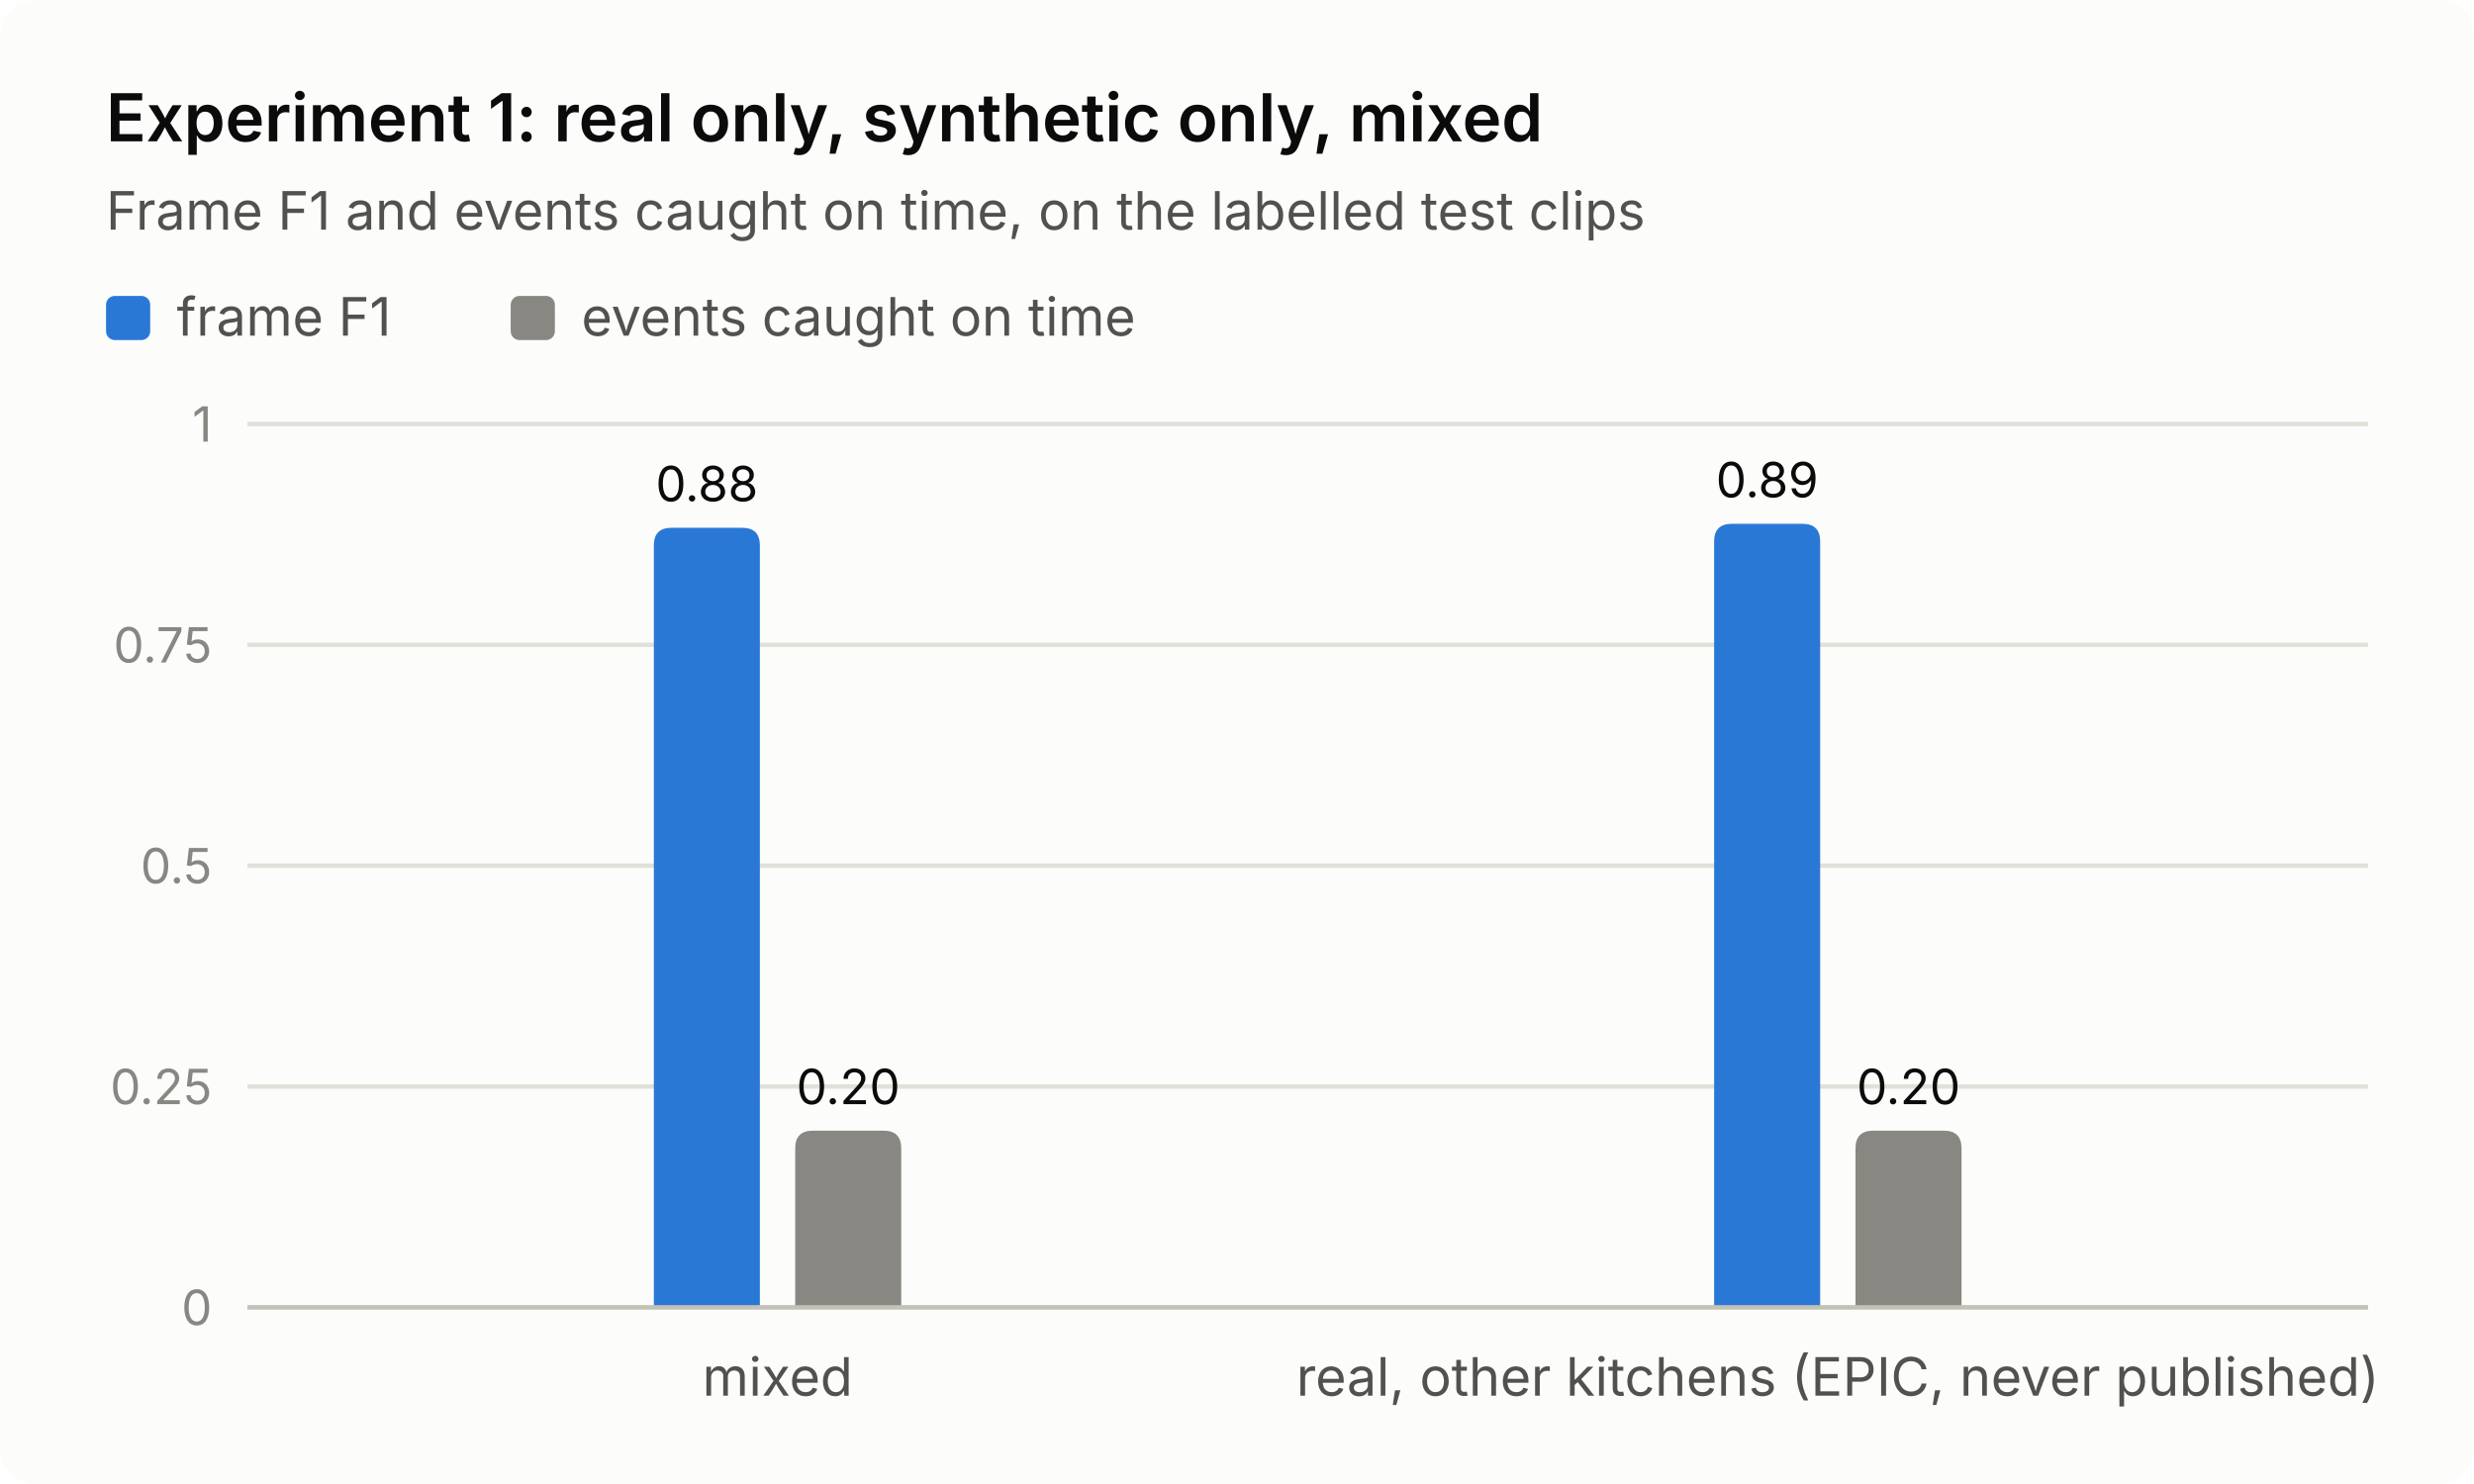
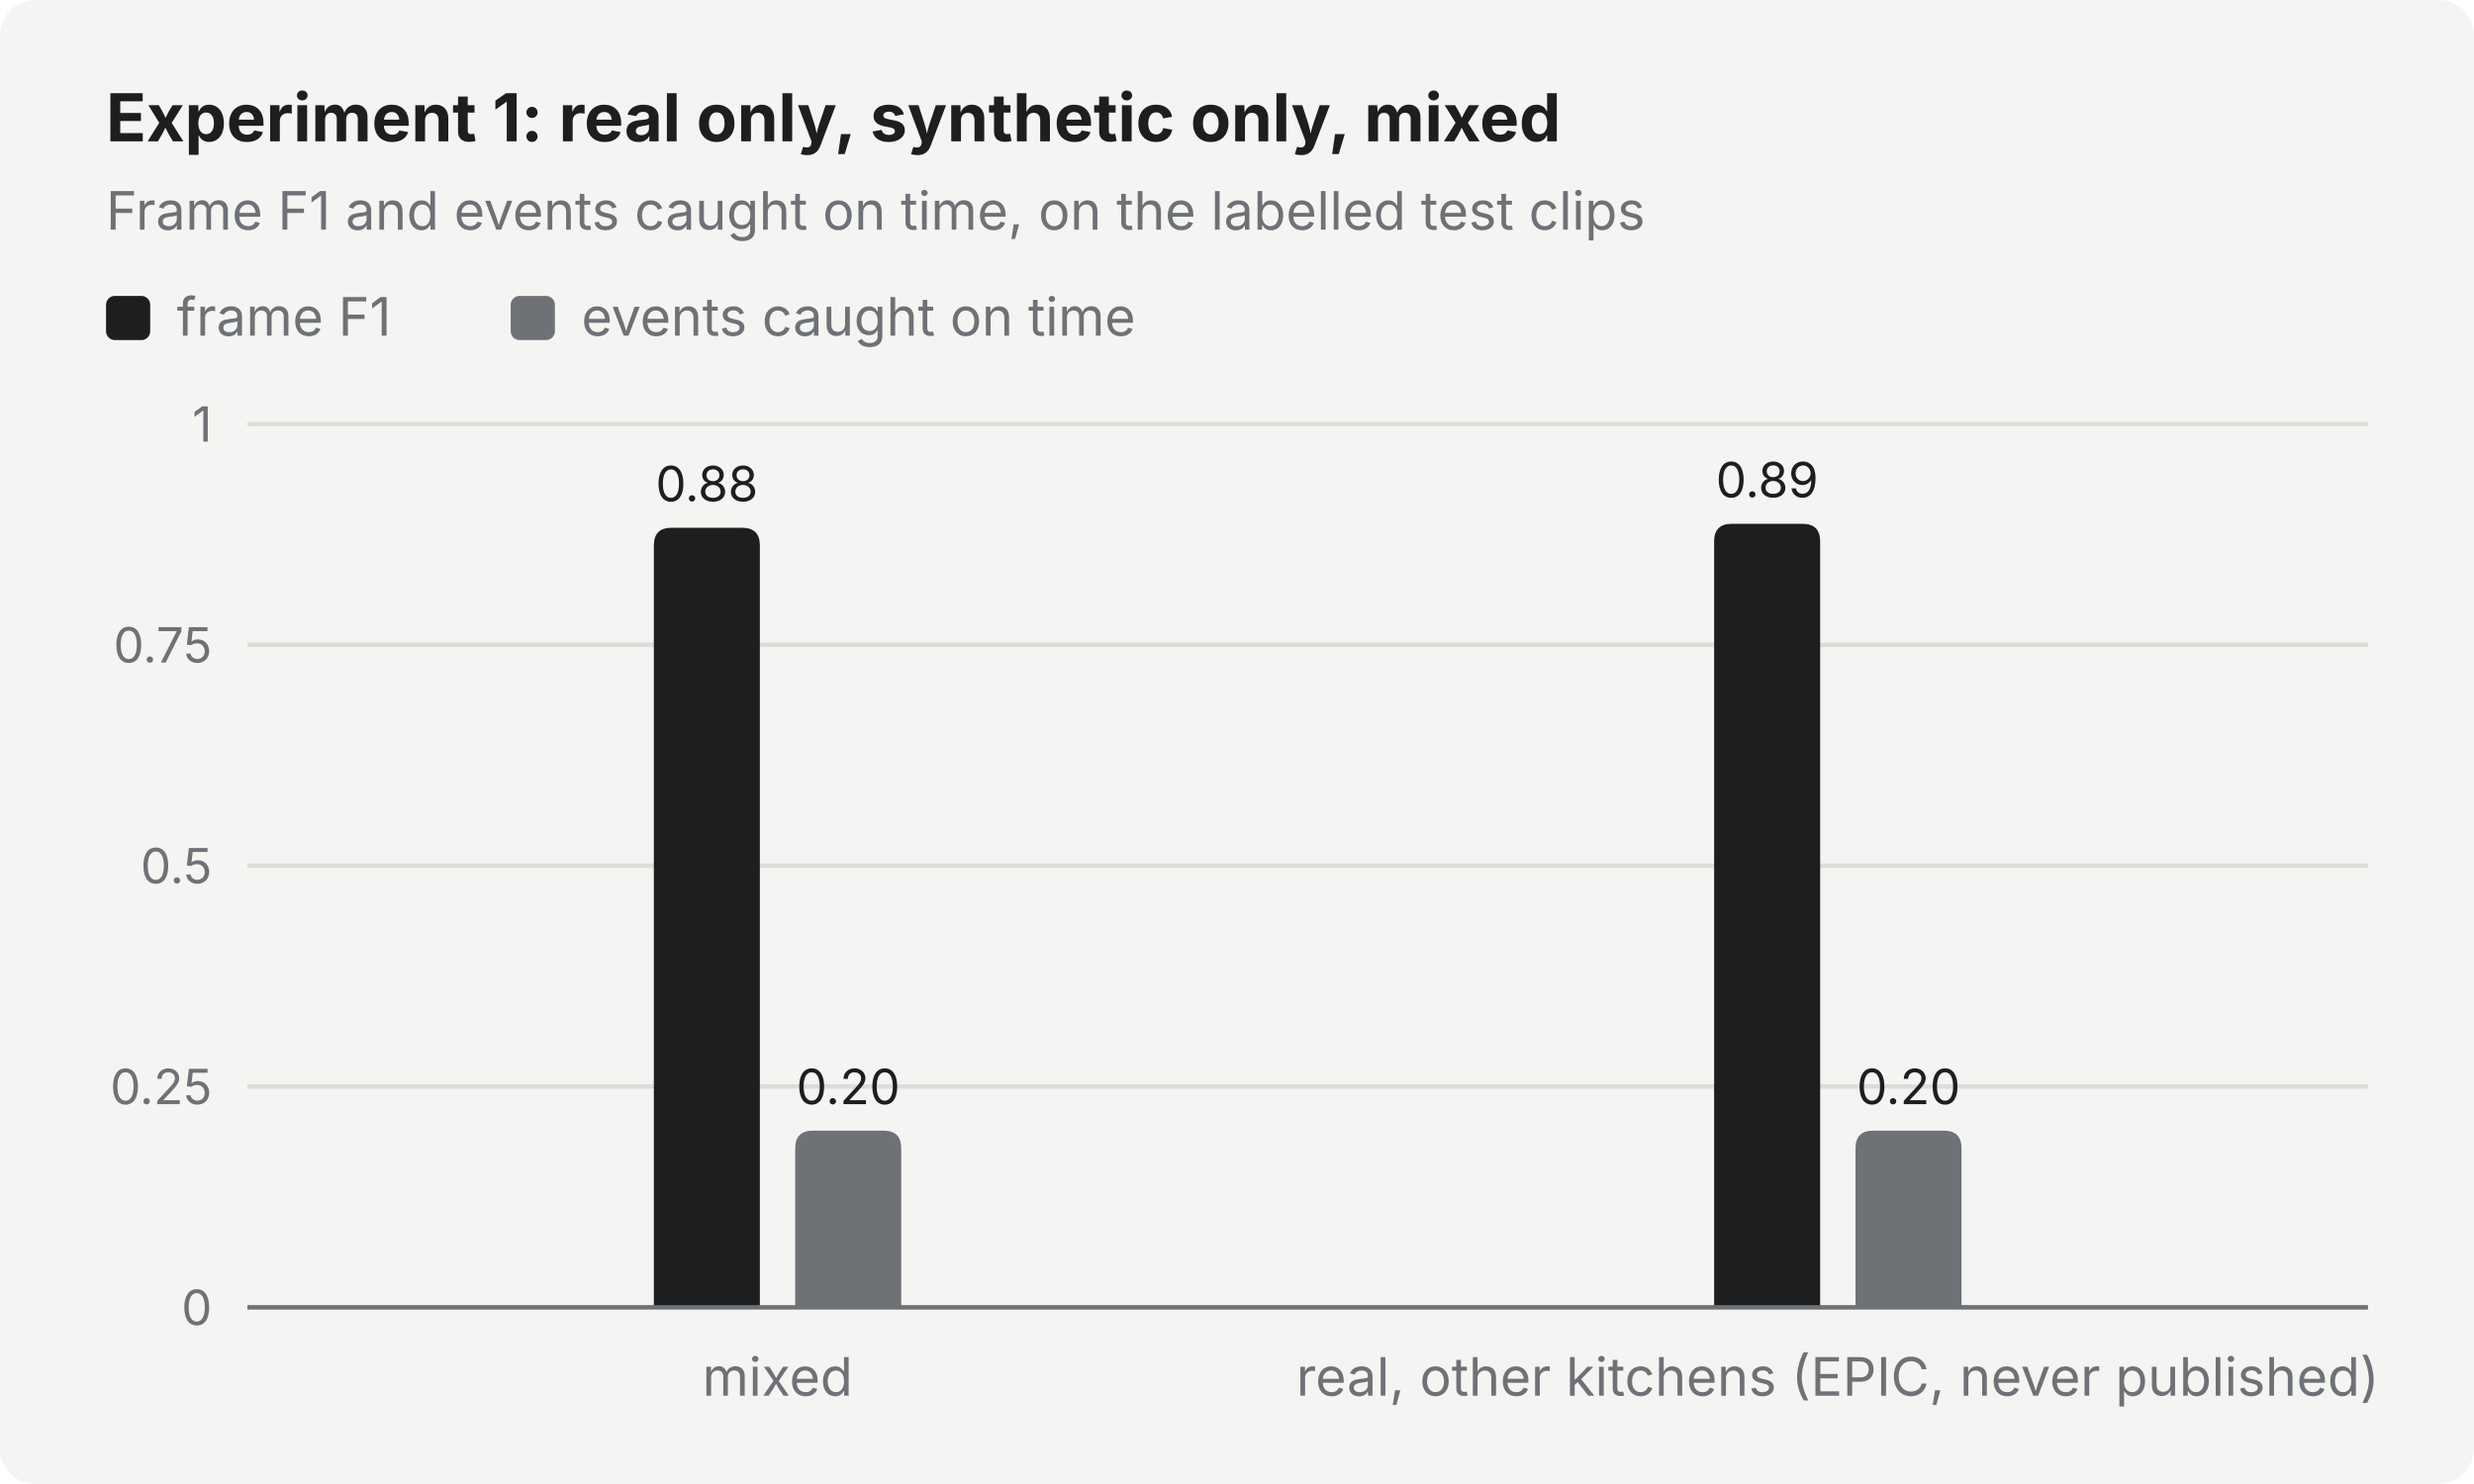
<svg xmlns="http://www.w3.org/2000/svg" width="560" height="336" viewBox="0 0 560 336" role="img" aria-labelledby="title desc">
-   <style>text{font-family:Inter, system-ui, -apple-system, "Segoe UI", sans-serif;font-size:12px}.title{font-size:15px;font-weight:600}.small{font-size:11px}.strong{font-weight:600}.bg{fill:#fcfcfb}.t1{fill:#0b0b0b}.t2{fill:#52514e}.t3{fill:#898781}.acc{fill:#2a78d6}.neu{fill:#898781}.wash{fill:#0b0b0b;fill-opacity:.08}.t1-s{stroke:#0b0b0b}.t2-s{stroke:#52514e}.grid-s{stroke:#e1e0d9}.axis-s{stroke:#c3c2b7}.acc-s{stroke:#2a78d6}.neu-s{stroke:#898781}.ring{stroke:#fcfcfb}@media (prefers-color-scheme: dark){.bg{fill:#1a1a19}.t1{fill:#f0efec}.t2{fill:#c3c2b7}.t3{fill:#898781}.acc{fill:#3987e5}.neu{fill:#898781}.wash{fill:#f0efec;fill-opacity:.1}.t1-s{stroke:#f0efec}.t2-s{stroke:#c3c2b7}.grid-s{stroke:#2c2c2a}.axis-s{stroke:#383835}.acc-s{stroke:#3987e5}.neu-s{stroke:#898781}.ring{stroke:#1a1a19}}</style>
+   <style>text{font-family:Archivo, system-ui, -apple-system, "Segoe UI", sans-serif;font-size:12px}.title{font-size:15px;font-weight:650}.small{font-size:11px}.strong{font-weight:650}.bg{fill:#F4F5F2}.t1{fill:#1D1E20}.t2{fill:#6E7176}.t3{fill:#6E7176}.acc{fill:#1D1E20}.neu{fill:#6E7176}.mark{fill:#D1332B}.wash{fill:#1D1E20;fill-opacity:.08}.t1-s{stroke:#1D1E20}.t2-s{stroke:#6E7176}.grid-s{stroke:#DCDDD9}.axis-s{stroke:#6E7176}.acc-s{stroke:#1D1E20}.neu-s{stroke:#6E7176}.mark-s{stroke:#D1332B}.ring{stroke:#F4F5F2}@media (prefers-color-scheme: dark){.bg{fill:#000000}.t1{fill:#F4F5F2}.t2{fill:#A4A7AB}.t3{fill:#A4A7AB}.acc{fill:#F4F5F2}.neu{fill:#6E7176}.mark{fill:#D1332B}.wash{fill:#F4F5F2;fill-opacity:.1}.t1-s{stroke:#F4F5F2}.t2-s{stroke:#A4A7AB}.grid-s{stroke:#26272A}.axis-s{stroke:#6E7176}.acc-s{stroke:#F4F5F2}.neu-s{stroke:#6E7176}.mark-s{stroke:#D1332B}.ring{stroke:#000000}}</style>
  <rect class="bg" width="560" height="336" rx="8" />
  <text x="24.0" y="32.0" class="t1 title" text-anchor="start">Experiment 1: real only, synthetic only, mixed</text>
  <text x="24.0" y="52.0" class="t2" text-anchor="start">Frame F1 and events caught on time, on the labelled test clips</text>
  <rect x="24" y="67" width="10" height="10" rx="2" class="acc" />
  <text x="40.0" y="76.0" class="t2" text-anchor="start">frame F1</text>
  <rect x="115.6" y="67" width="10" height="10" rx="2" class="neu" />
  <text x="131.6" y="76.0" class="t2" text-anchor="start">events caught on time</text>
  <line x1="56" x2="536" y1="296.0" y2="296.0" class="grid-s" />
  <text x="48.0" y="300.0" class="t3 small" text-anchor="end">0</text>
  <line x1="56" x2="536" y1="246.0" y2="246.0" class="grid-s" />
  <text x="48.0" y="250.0" class="t3 small" text-anchor="end">0.25</text>
  <line x1="56" x2="536" y1="196.0" y2="196.0" class="grid-s" />
  <text x="48.0" y="200.0" class="t3 small" text-anchor="end">0.5</text>
  <line x1="56" x2="536" y1="146.0" y2="146.0" class="grid-s" />
  <text x="48.0" y="150.0" class="t3 small" text-anchor="end">0.75</text>
  <line x1="56" x2="536" y1="96.0" y2="96.0" class="grid-s" />
  <text x="48.0" y="100.0" class="t3 small" text-anchor="end">1</text>
  <path class="acc" d="M148.0,296.0V123.5Q148.0,119.5 152.0,119.5H168.0Q172.0,119.5 172.0,123.5V296.0Z" />
  <text x="160.0" y="113.5" class="t1 small" text-anchor="middle">0.88</text>
  <path class="neu" d="M180.0,296.0V260.0Q180.0,256.0 184.0,256.0H200.0Q204.0,256.0 204.0,260.0V296.0Z" />
  <text x="192.0" y="250.0" class="t1 small" text-anchor="middle">0.20</text>
  <text x="176.0" y="316.0" class="t2" text-anchor="middle">mixed</text>
  <path class="acc" d="M388.0,296.0V122.6Q388.0,118.6 392.0,118.6H408.0Q412.0,118.6 412.0,122.6V296.0Z" />
  <text x="400.0" y="112.6" class="t1 small" text-anchor="middle">0.89</text>
  <path class="neu" d="M420.0,296.0V260.0Q420.0,256.0 424.0,256.0H440.0Q444.0,256.0 444.0,260.0V296.0Z" />
  <text x="432.0" y="250.0" class="t1 small" text-anchor="middle">0.20</text>
  <text x="416.0" y="316.0" class="t2" text-anchor="middle">real, other kitchens (EPIC, never published)</text>
  <line x1="56" x2="536" y1="296" y2="296" class="axis-s" />
</svg>
